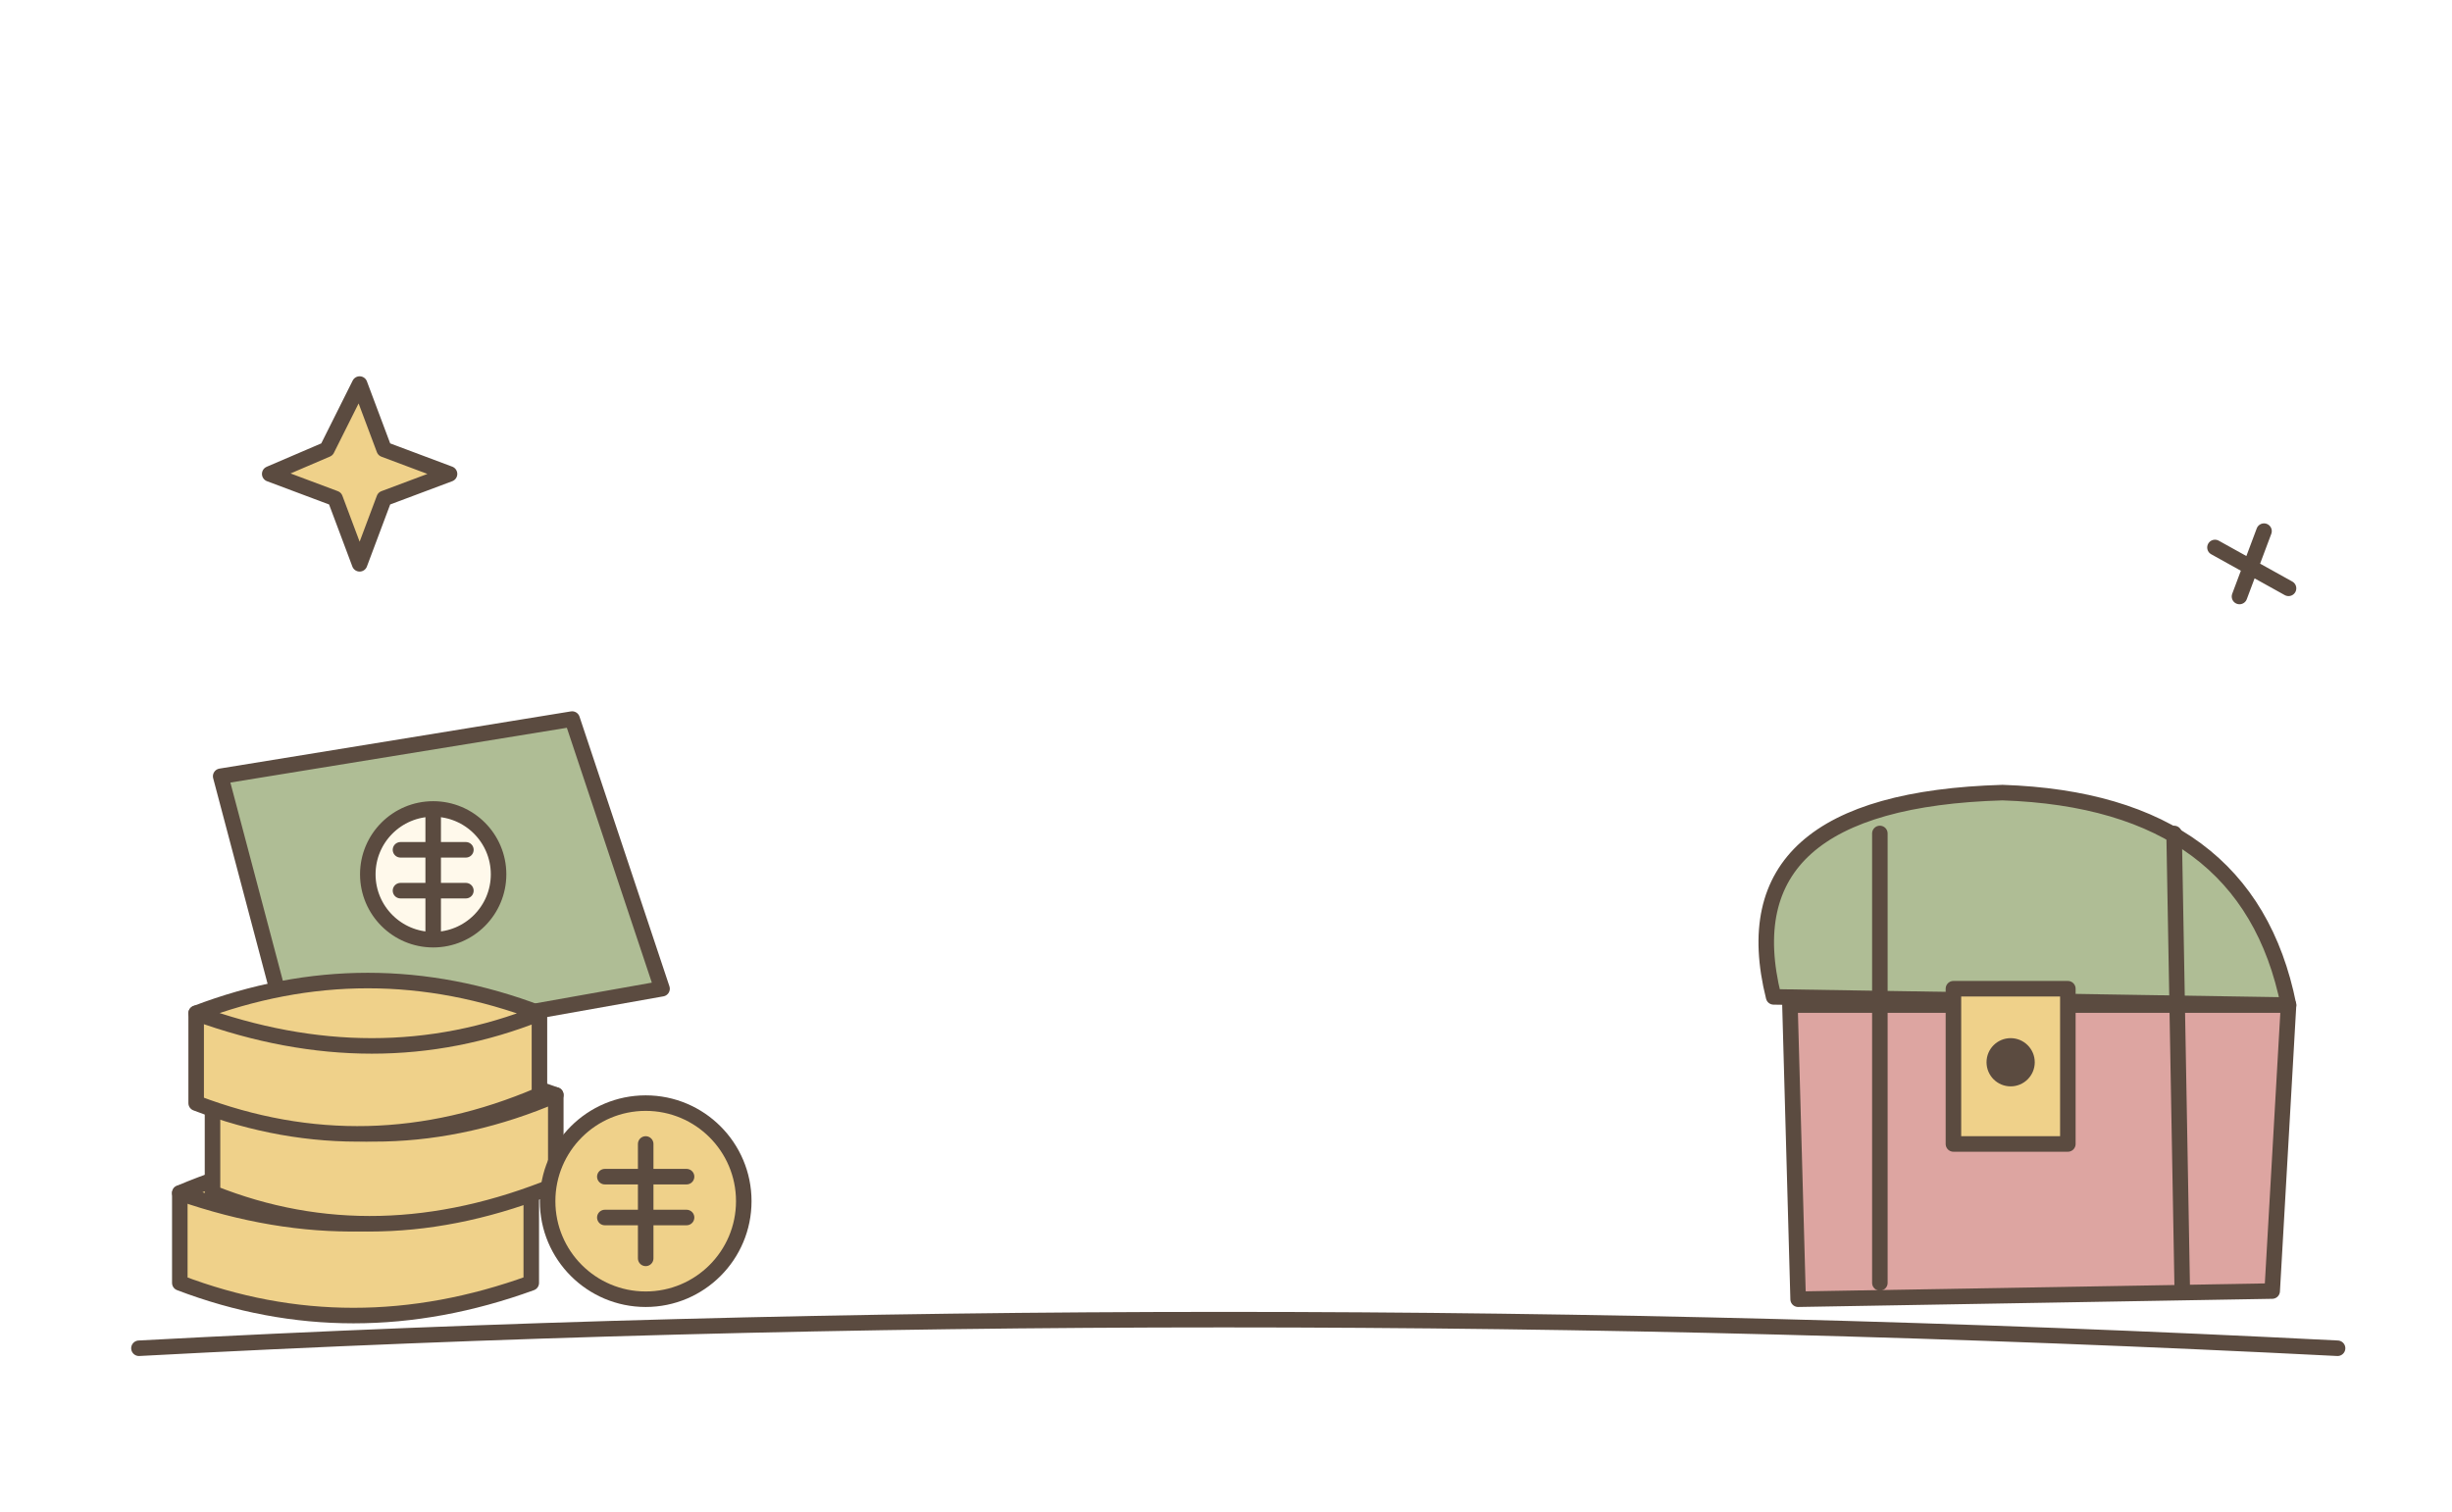
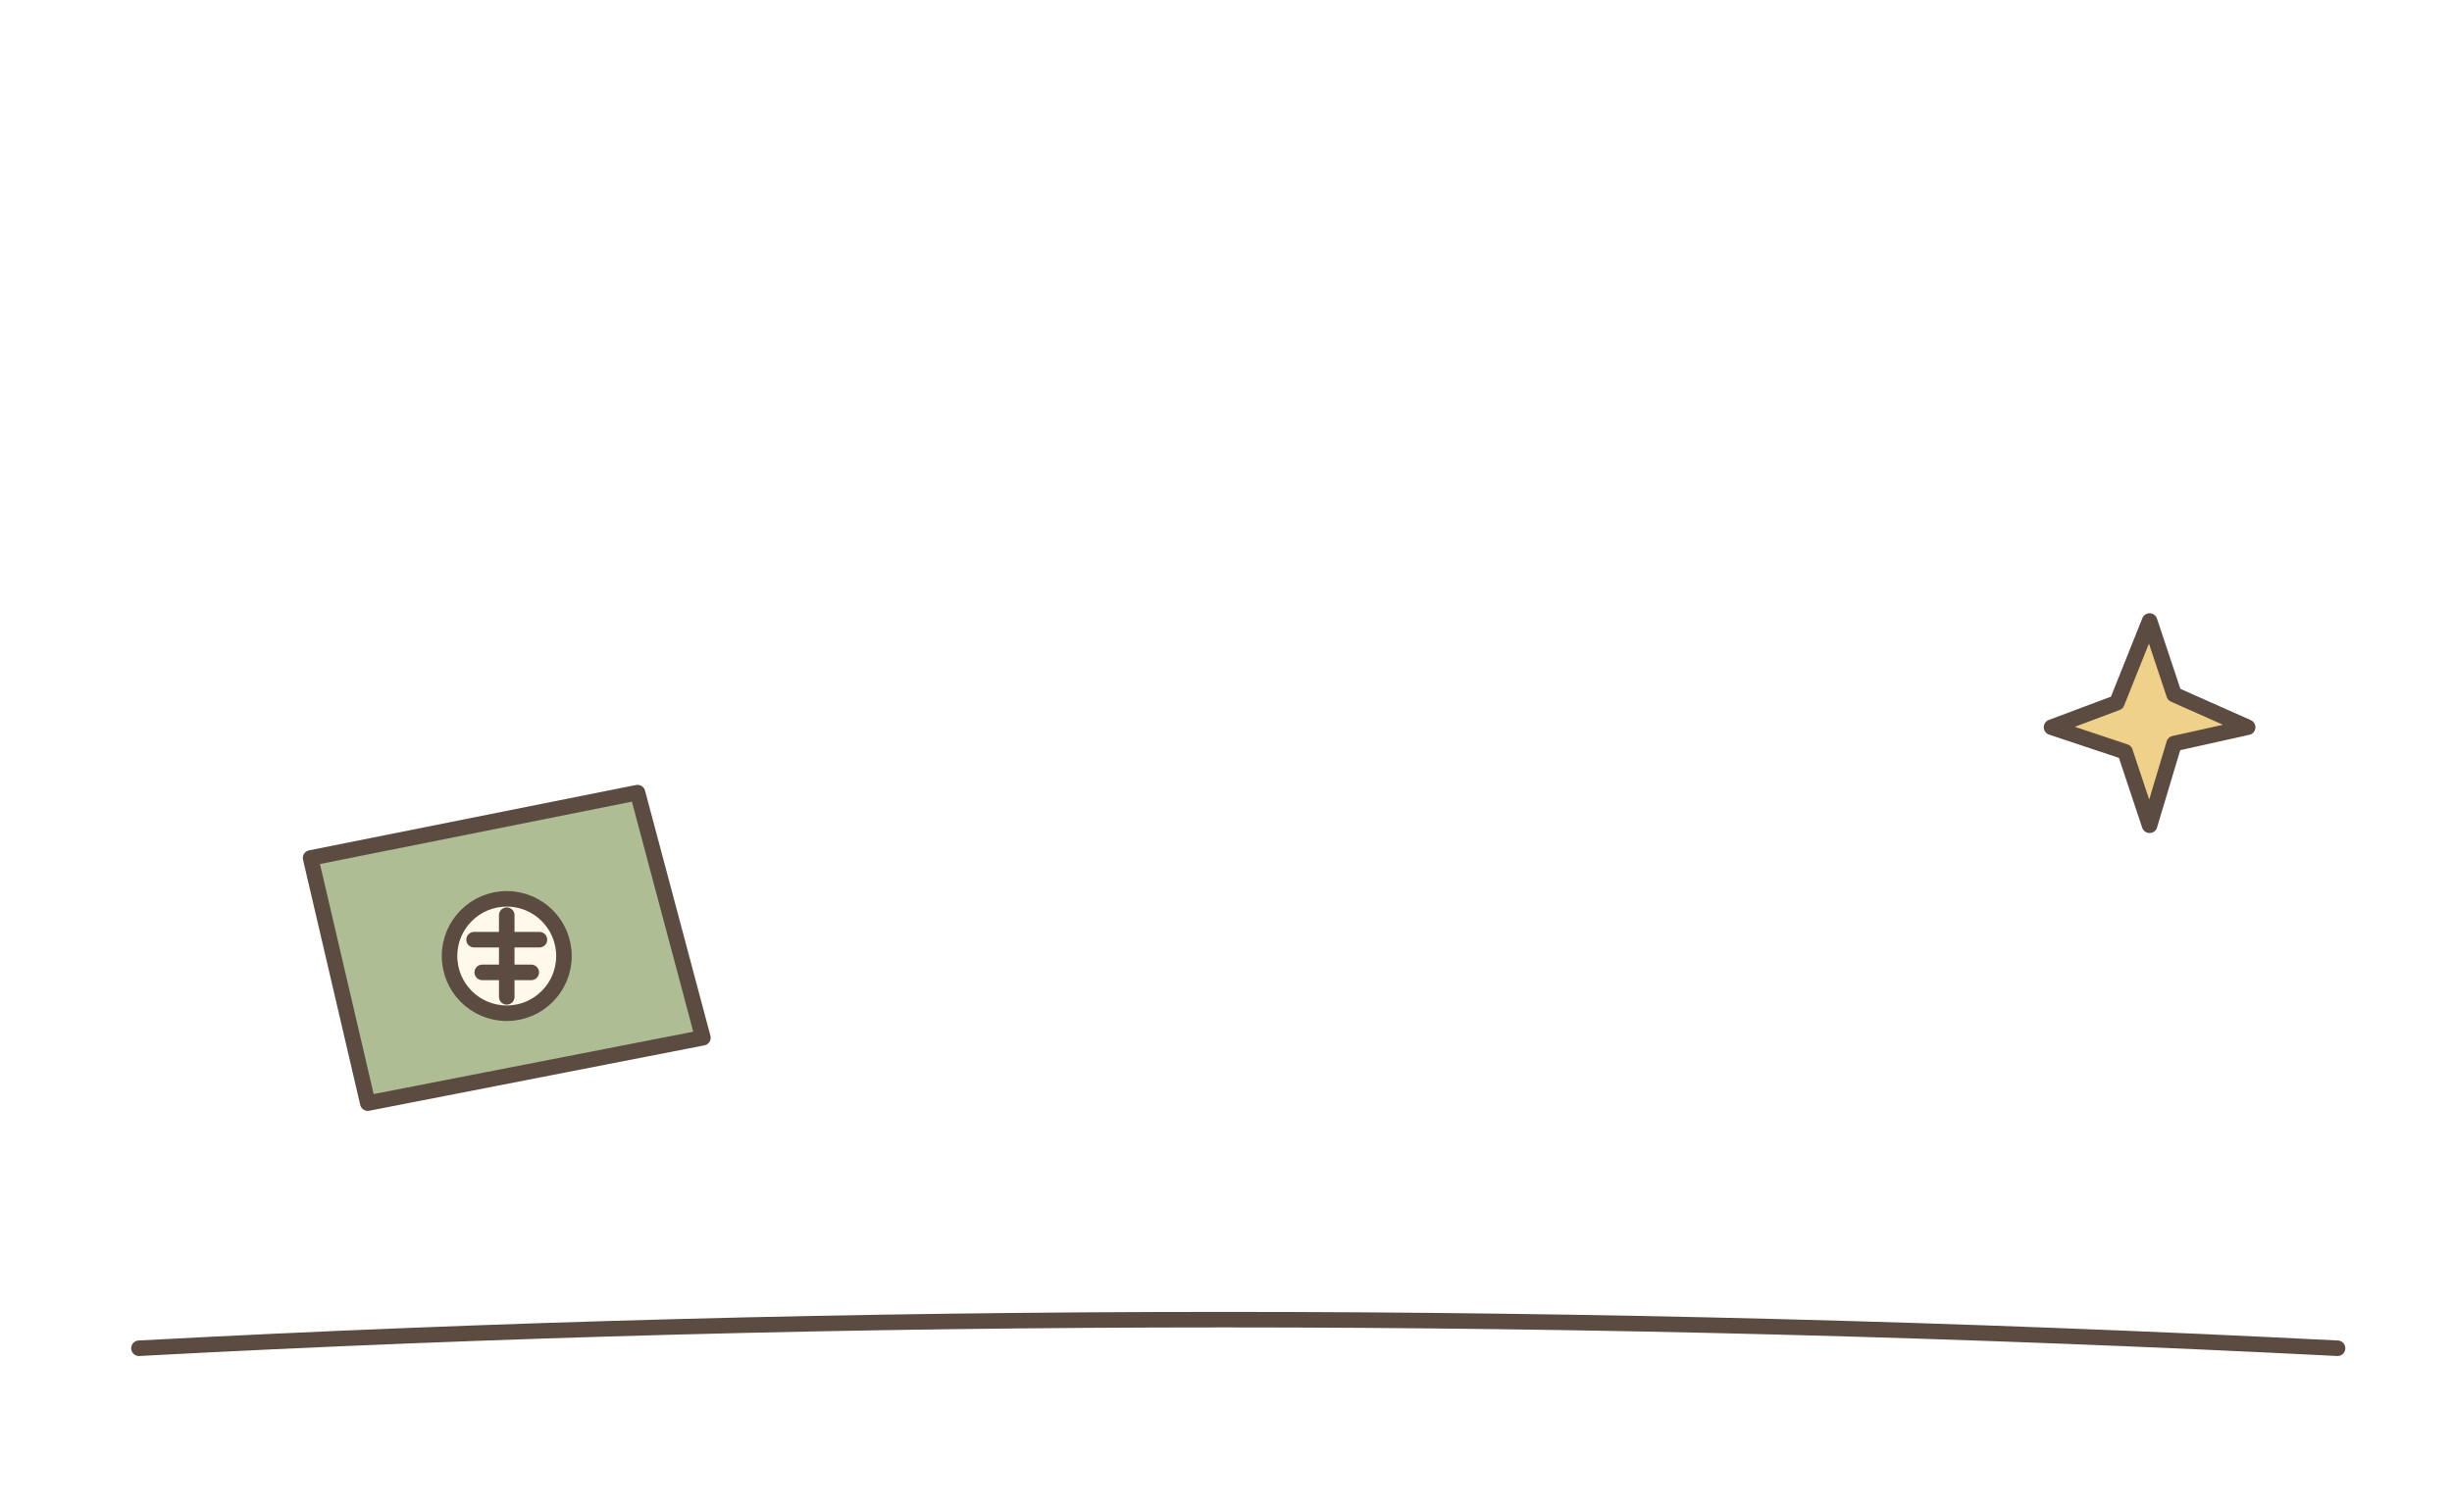
<svg xmlns="http://www.w3.org/2000/svg" width="300" height="185" viewBox="0 0 300 185">
  <g stroke="#5b4b40" stroke-width="1.9" stroke-linecap="round" stroke-linejoin="round">
    <path d="M17 165 Q148 158 286 165" fill="none" />
-     <path d="M27 95 L70 88 L81 121 L36 129Z" fill="#afbd95" />
-     <circle cx="53" cy="107" r="8" fill="#fff9eb" />
-     <path d="M53 100 L53 114 M49 104 L57 104 M49 109 L57 109" fill="none" />
-     <path d="M22 146 L22 157 Q43 165 65 157 L65 145Z" fill="#efd18a" />
-     <path d="M22 146 Q43 137 65 145 Q45 154 22 146Z" fill="#efd18a" />
-     <path d="M26 135 L26 146 Q46 154 68 145 L68 134Z" fill="#efd18a" />
-     <path d="M26 135 Q46 126 68 134 Q47 143 26 135Z" fill="#efd18a" />
-     <path d="M24 124 L24 135 Q45 143 66 134 L66 124Z" fill="#efd18a" />
-     <path d="M24 124 Q45 116 66 124 Q46 132 24 124Z" fill="#efd18a" />
-     <circle cx="79" cy="147" r="12" fill="#efd18a" />
-     <path d="M79 140 L79 154 M74 144 L84 144 M74 149 L84 149" fill="none" />
-     <path d="M217 122 Q211 98 245 97 Q275 98 280 123Z" fill="#afbd95" />
-     <path d="M219 123 L280 123 L278 158 L220 159Z" fill="#dda5a1" />
-     <path d="M230 102 L230 157 M266 102 L267 158" fill="none" />
-     <path d="M239 121 L253 121 L253 140 L239 140Z" fill="#efd18a" />
-     <circle cx="246" cy="130" r="2" fill="#5b4b40" />
-     <path d="M40 55 L44 47 L47 55 L55 58 L47 61 L44 69 L41 61 L33 58Z" fill="#efd18a" />
-     <path d="M274 73 L277 65 M271 67 L280 72" fill="none" />
+     <path d="M38 105 L78 97 L86 127 L45 135Z" fill="#afbd95" />
+     <circle cx="62" cy="117" r="7" fill="#fff9eb" />
+     <path d="M62 112 L62 122 M58 115 L66 115 M59 119 L65 119" fill="none" />
+     <path d="M259 86 L263 76 L266 85 L275 89 L266 91 L263 101 L260 92 L251 89Z" fill="#efd18a" />
  </g>
</svg>
